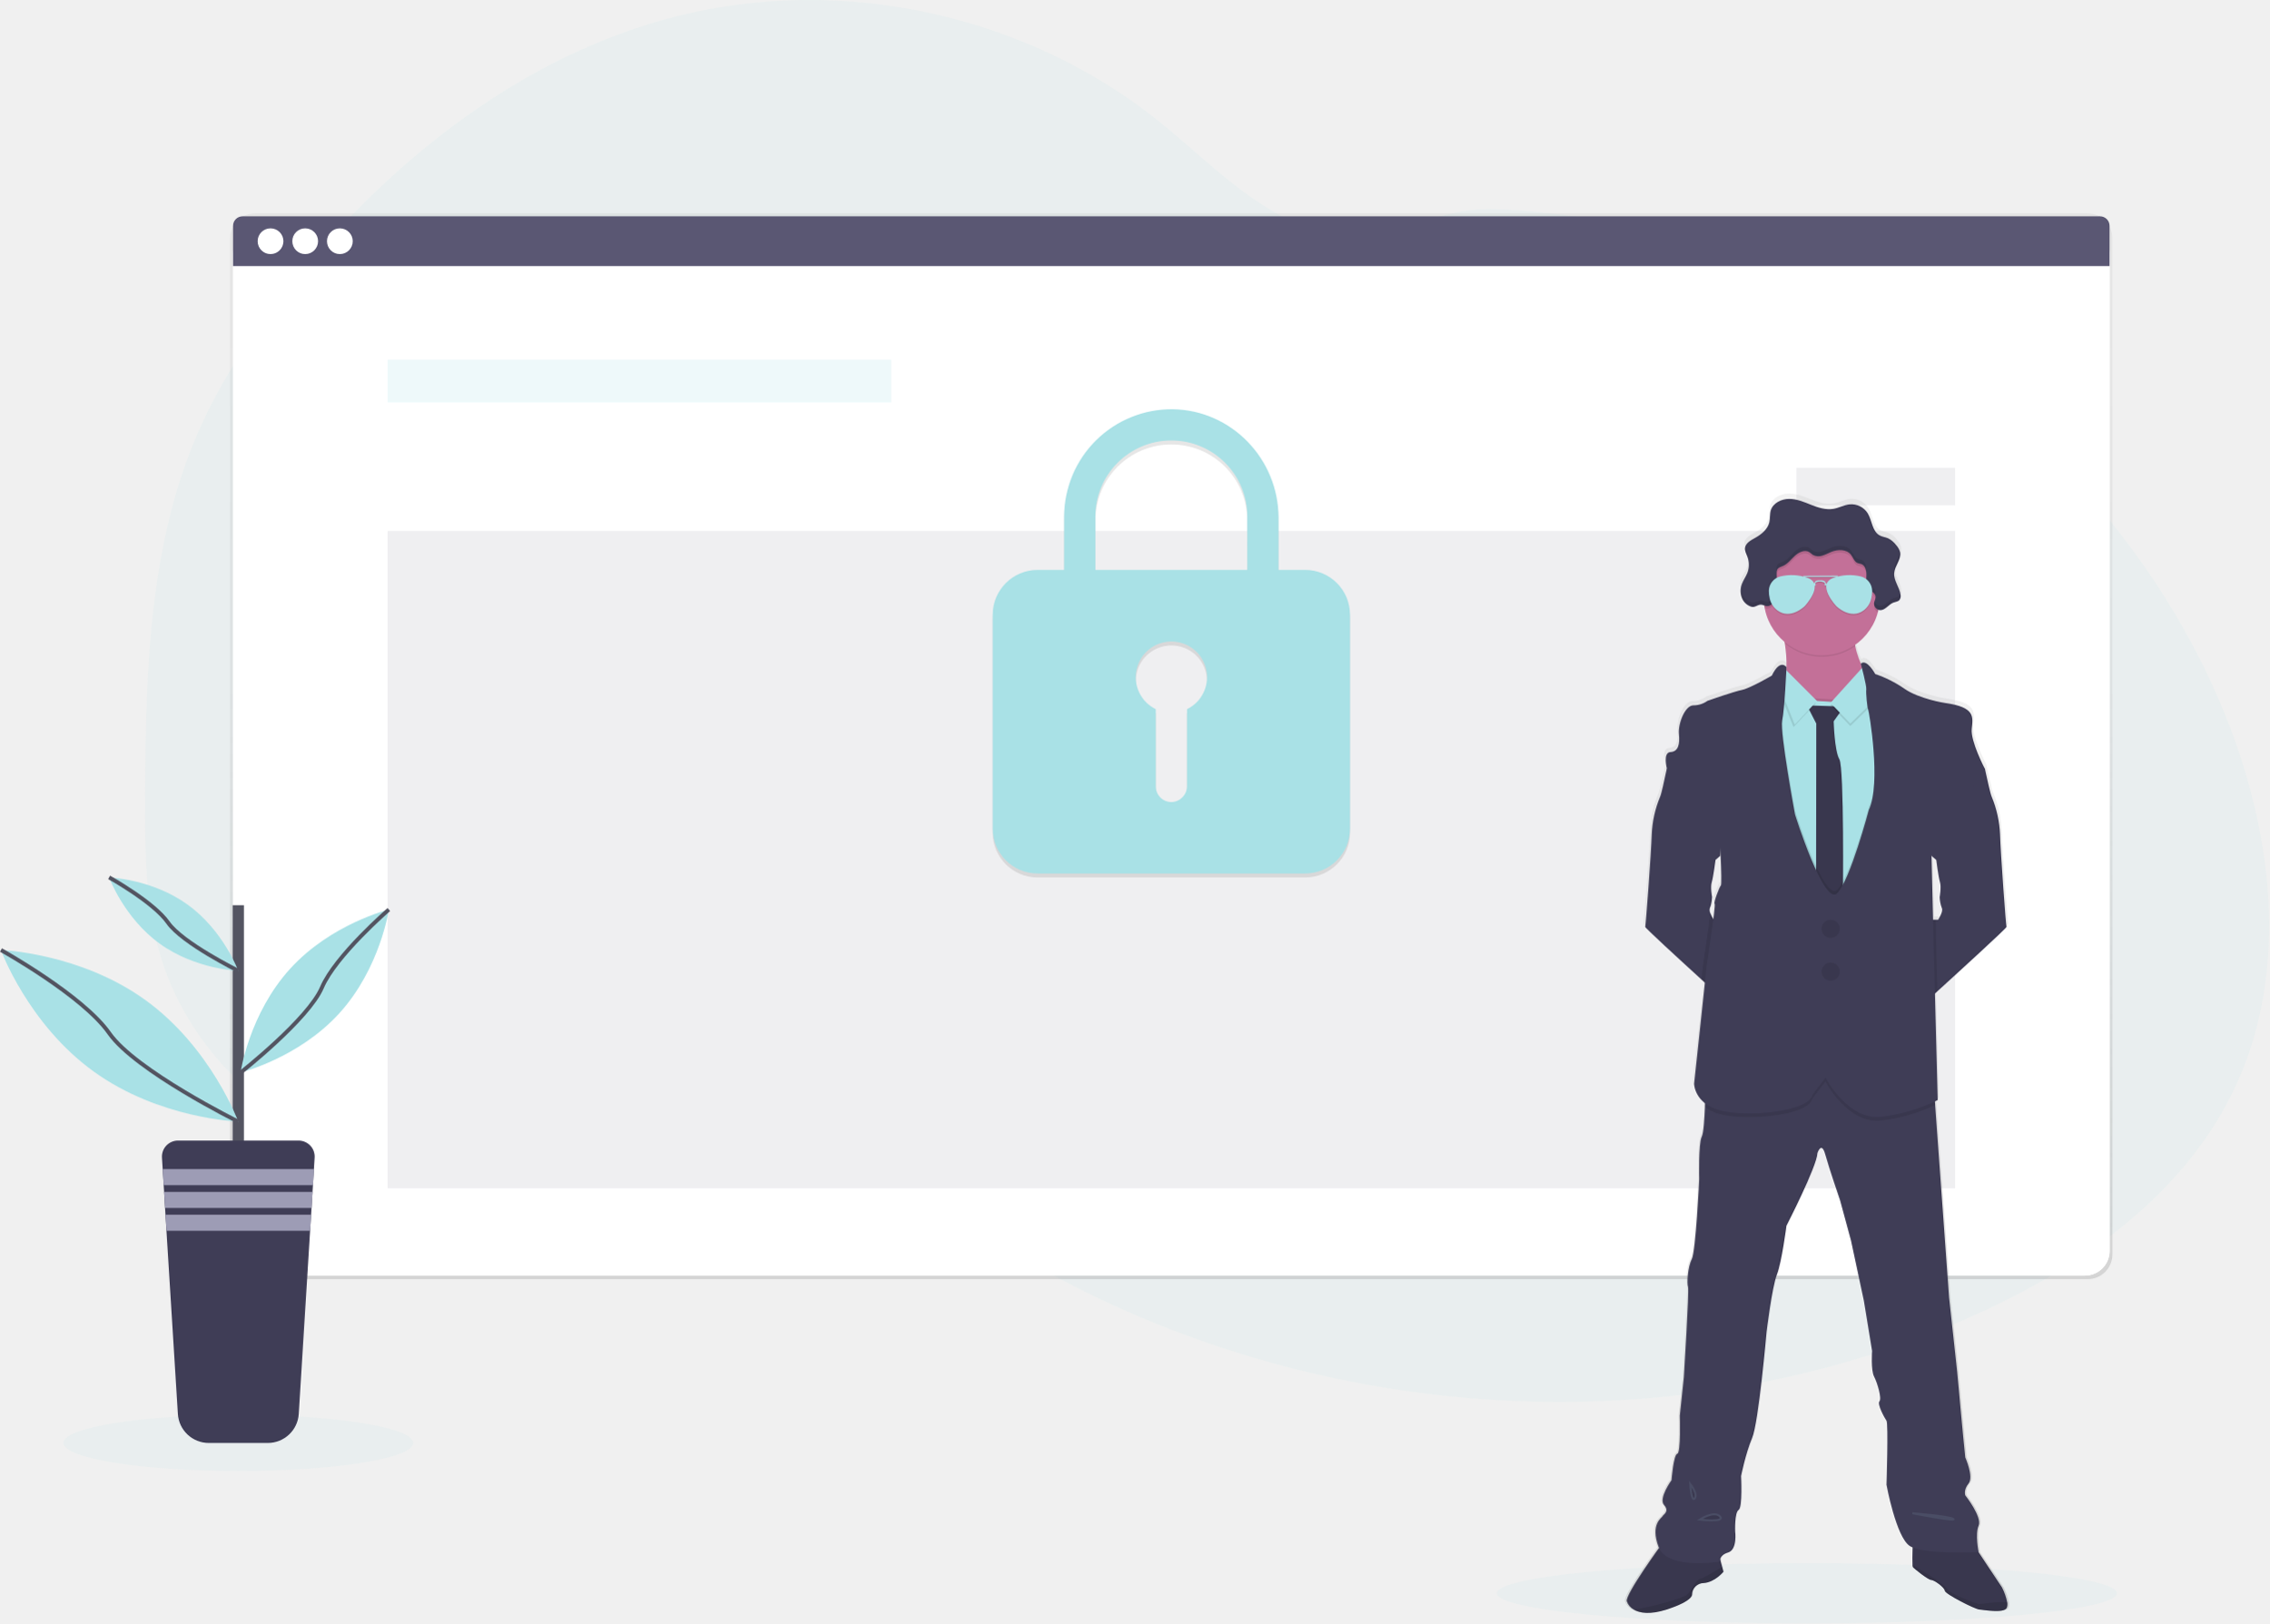
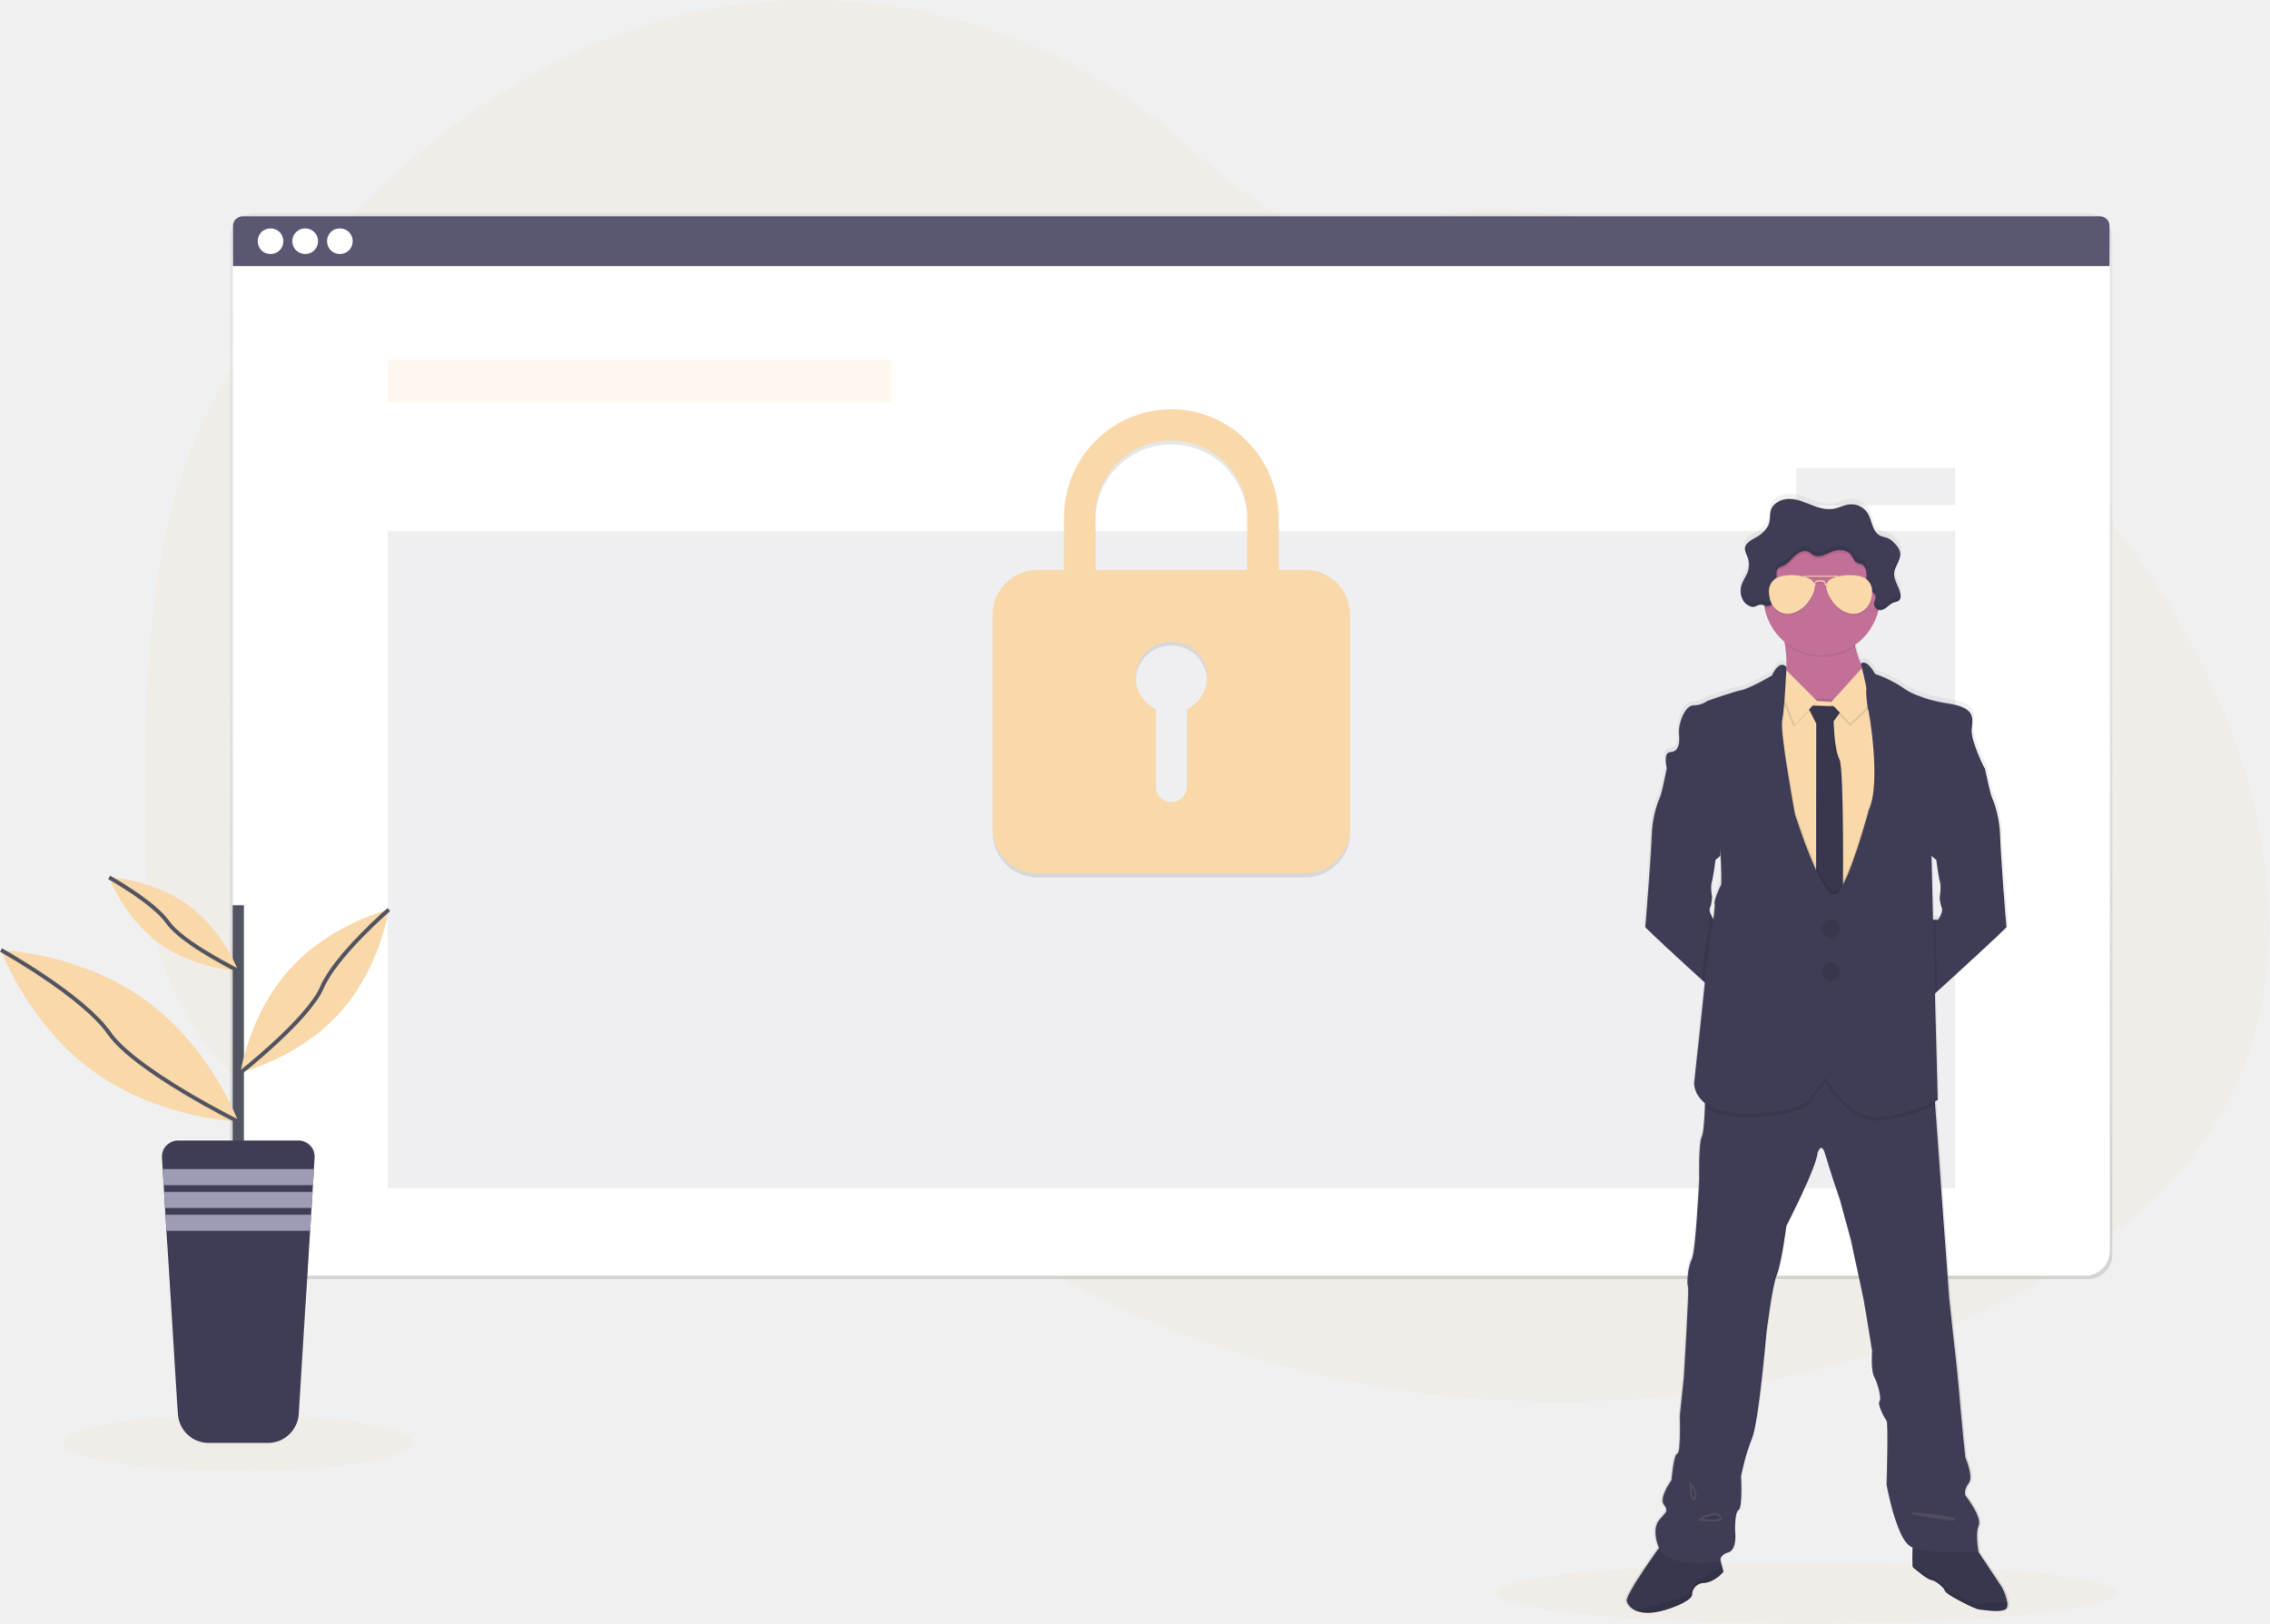
<svg xmlns="http://www.w3.org/2000/svg" xmlns:xlink="http://www.w3.org/1999/xlink" id="06c42c9d-6d9c-45ee-a61b-17902c1dca73" data-name="Layer 1" width="1145.57" height="819.91" viewBox="0 0 1145.57 819.91">
  <defs>
    <linearGradient id="2f697947-2a6f-450c-95af-56e5336b1d5f" x1="591.3" y1="646.08" x2="591.3" y2="107.75" gradientUnits="userSpaceOnUse">
      <stop offset="0" stop-color="gray" stop-opacity="0.25" />
      <stop offset="0.54" stop-color="gray" stop-opacity="0.12" />
      <stop offset="1" stop-color="gray" stop-opacity="0.1" />
    </linearGradient>
    <linearGradient id="2563b911-9cd4-457d-b636-acc38b40f33a" x1="944.34" y1="854.67" x2="944.34" y2="289.29" xlink:href="#2f697947-2a6f-450c-95af-56e5336b1d5f" />
  </defs>
-   <path d="M1154.4,591.26c-26.57,54.81-80.52,91.46-136.43,115.63-75.27,32.55-158.16,45.46-239.91,40q-21.49-1.43-42.85-4.57a540.44,540.44,0,0,1-143.27-41.72q-19.74-8.89-38.68-19.41a494.85,494.85,0,0,1-60.46-39.54q-7.23-5.52-14.26-11.32c-3.25-2.68-6.47-5.42-9.74-8.08-6.9-5.61-14-10.94-21.92-14.93a78.31,78.31,0,0,0-7.34-3.24c-25.08-9.54-54-5.94-80.11,1.5-19.86,5.66-39.22,13.41-59.06,18.94a196,196,0,0,1-26.91,5.72A143.21,143.21,0,0,1,213,624.93l-1.67-.52q-4.2-1.32-8.33-2.89l-1.67-.64q-4-1.54-7.83-3.31l-1.67-.76q-4-1.86-7.83-3.93c-.92-.48-1.83-1-2.73-1.49a163.67,163.67,0,0,1-39.16-30.49c-.33-.33-.64-.67-1-1-1.59-1.72-3.15-3.47-4.66-5.26-.56-.66-1.12-1.32-1.67-2q-2.69-3.28-5.19-6.71c-.25-.33-.49-.67-.73-1A144.59,144.59,0,0,1,112,534.44c-.14-.33-.27-.67-.39-1q-2-5.15-3.65-10.47c-.45-1.48-.88-3-1.26-4.48-.13-.44-.25-.89-.36-1.33-5.52-21.73-6.15-44.32-6.15-66.78q0-3.93,0-7.85c.16-36.33.72-73.28,6.08-109.11,0-.25.07-.5.11-.74a340.76,340.76,0,0,1,7.31-35.82A264.25,264.25,0,0,1,126,260.56c12.33-29,30.26-55.39,50.17-79.85C226.32,119.16,292.09,67.49,369.07,48.15c82.95-20.83,175.14-.87,242.05,52.4,20.4,16.24,38.73,35.47,61.64,47.92,20,10.84,43.41,15.33,64.83,6.8,17.7-7.05,29.22-10.55,49.1-9.48A411.56,411.56,0,0,1,907.05,171c1.56.57,3.12,1.16,4.67,1.75C1012.43,211.28,1099,287.83,1144,386.2q1.79,3.9,3.47,7.86C1174.3,456.73,1184,530.18,1154.4,591.26Z" transform="translate(-26.97 -40.04)" fill="#a9e1e6" opacity="0.1" />
-   <ellipse cx="120.3" cy="728.81" rx="88.28" ry="14.18" fill="#a9e1e6" opacity="0.1" />
-   <ellipse cx="912.26" cy="804.71" rx="156.53" ry="15.2" fill="#a9e1e6" opacity="0.1" />
+   <path d="M1154.4,591.26c-26.57,54.81-80.52,91.46-136.43,115.63-75.27,32.55-158.16,45.46-239.91,40q-21.49-1.43-42.85-4.57a540.44,540.44,0,0,1-143.27-41.72q-19.74-8.89-38.68-19.41a494.85,494.85,0,0,1-60.46-39.54q-7.23-5.52-14.26-11.32c-3.25-2.68-6.47-5.42-9.74-8.08-6.9-5.61-14-10.94-21.92-14.93a78.31,78.31,0,0,0-7.34-3.24c-25.08-9.54-54-5.94-80.11,1.5-19.86,5.66-39.22,13.41-59.06,18.94a196,196,0,0,1-26.91,5.72A143.21,143.21,0,0,1,213,624.93l-1.67-.52q-4.2-1.32-8.33-2.89l-1.67-.64q-4-1.54-7.83-3.31l-1.67-.76q-4-1.86-7.83-3.93c-.92-.48-1.83-1-2.73-1.49a163.67,163.67,0,0,1-39.16-30.49c-.33-.33-.64-.67-1-1-1.59-1.72-3.15-3.47-4.66-5.26-.56-.66-1.12-1.32-1.67-2q-2.69-3.28-5.19-6.71c-.25-.33-.49-.67-.73-1A144.59,144.59,0,0,1,112,534.44c-.14-.33-.27-.67-.39-1q-2-5.15-3.65-10.47c-.45-1.48-.88-3-1.26-4.48-.13-.44-.25-.89-.36-1.33-5.52-21.73-6.15-44.32-6.15-66.78q0-3.93,0-7.85c.16-36.33.72-73.28,6.08-109.11,0-.25.07-.5.11-.74a340.76,340.76,0,0,1,7.31-35.82A264.25,264.25,0,0,1,126,260.56c12.33-29,30.26-55.39,50.17-79.85C226.32,119.16,292.09,67.49,369.07,48.15c82.95-20.83,175.14-.87,242.05,52.4,20.4,16.24,38.73,35.47,61.64,47.92,20,10.84,43.41,15.33,64.83,6.8,17.7-7.05,29.22-10.55,49.1-9.48A411.56,411.56,0,0,1,907.05,171c1.56.57,3.12,1.16,4.67,1.75C1012.43,211.28,1099,287.83,1144,386.2q1.79,3.9,3.47,7.86C1174.3,456.73,1184,530.18,1154.4,591.26Z" transform="translate(-26.97 -40.04)" fill="#f9d8aa" opacity="0.1" />
+   <ellipse cx="120.3" cy="728.81" rx="88.28" ry="14.18" fill="#f9d8aa" opacity="0.1" />
+   <ellipse cx="912.26" cy="804.71" rx="156.53" ry="15.2" fill="#f9d8aa" opacity="0.1" />
  <rect x="116.14" y="107.75" width="950.33" height="538.33" rx="12.49" ry="12.49" fill="url(#2f697947-2a6f-450c-95af-56e5336b1d5f)" />
  <rect x="117.65" y="115.32" width="947.42" height="528.97" rx="12.49" ry="12.49" fill="#fff" />
  <rect x="117.65" y="115.32" width="947.42" height="528.97" rx="12.49" ry="12.49" fill="#fff" />
  <rect x="117.65" y="115.32" width="947.42" height="528.97" rx="12.49" ry="12.49" fill="#fff" opacity="0.04" />
  <path d="M1087.23,149.29H149.43a4.81,4.81,0,0,0-4.81,4.81v20.33H1092V154.1A4.81,4.81,0,0,0,1087.23,149.29Z" transform="translate(-26.97 -40.04)" fill="#5a5773" />
  <g id="6c975d28-8d47-4ade-9154-b3b78f637b65" data-name="buttons">
    <circle cx="136.57" cy="121.82" r="6.5" fill="#fff" />
    <circle cx="154.07" cy="121.82" r="6.5" fill="#fff" />
    <circle cx="171.57" cy="121.82" r="6.5" fill="#fff" />
  </g>
-   <rect x="195.68" y="181.67" width="254.25" height="21.58" fill="#a9e1e6" opacity="0.2" />
+   <rect x="195.68" y="181.67" width="254.25" height="21.58" fill="#f9d8aa" opacity="0.2" />
  <rect x="195.68" y="268.2" width="791.36" height="331.96" fill="#5a5773" opacity="0.1" />
  <path d="M686,329.89H672.45V303.57c0-29.7-23.68-54.39-53.38-54.84a54.28,54.28,0,0,0-54.85,54.11v27.05H550.7a22.62,22.62,0,0,0-22.55,22.55V460.66a22.62,22.62,0,0,0,22.55,22.55H686a22.61,22.61,0,0,0,22.54-22.55V352.44A22.61,22.61,0,0,0,686,329.89Zm-59.75,70.35V439a8.09,8.09,0,0,1-7.5,8.12,7.91,7.91,0,0,1-8.28-7.9v-39a18,18,0,1,1,15.78,0Zm30.44-70.35H580V302.84a38.33,38.33,0,0,1,76.66,0Z" transform="translate(-26.97 -40.04)" opacity="0.1" />
-   <path d="M686,327.89H672.45V301.57c0-29.7-23.68-54.39-53.38-54.84a54.28,54.28,0,0,0-54.85,54.11v27.05H550.7a22.62,22.62,0,0,0-22.55,22.55V458.66a22.62,22.62,0,0,0,22.55,22.55H686a22.61,22.61,0,0,0,22.54-22.55V350.44A22.61,22.61,0,0,0,686,327.89Zm-59.75,70.35V437a8.09,8.09,0,0,1-7.5,8.12,7.91,7.91,0,0,1-8.28-7.9v-39a18,18,0,1,1,15.78,0Zm30.44-70.35H580V300.84a38.33,38.33,0,0,1,76.66,0Z" transform="translate(-26.97 -40.04)" fill="#a9e1e6" />
+   <path d="M686,327.89H672.45V301.57c0-29.7-23.68-54.39-53.38-54.84a54.28,54.28,0,0,0-54.85,54.11v27.05H550.7a22.62,22.62,0,0,0-22.55,22.55V458.66a22.62,22.62,0,0,0,22.55,22.55H686a22.61,22.61,0,0,0,22.54-22.55V350.44A22.61,22.61,0,0,0,686,327.89Zm-59.75,70.35V437a8.09,8.09,0,0,1-7.5,8.12,7.91,7.91,0,0,1-8.28-7.9v-39a18,18,0,1,1,15.78,0Zm30.44-70.35H580V300.84a38.33,38.33,0,0,1,76.66,0Z" transform="translate(-26.97 -40.04)" fill="#f9d8aa" />
  <rect x="906.94" y="236.25" width="80.1" height="18.91" fill="#5a5773" opacity="0.1" />
  <path d="M1041.27,849.33a28.47,28.47,0,0,0-2.68-7.61l-12-17.92h.07s-1.89-9,0-13.42-6.74-15.29-6.74-15.29-1.05-2.73,1.69-6.09-1.69-13.2-1.69-13.2-2.1-20.55-2.31-23.69-1.9-20.54-1.9-20.54l-4-36.89-7.12-97.77-.13-1.83c.88-.43,1.35-.7,1.35-.7l-1.42-54.06,1.23-1.11c10.74-9.72,35.51-32.22,35.26-32.71s-3-37.57-3.32-46.85a55.83,55.83,0,0,0-4.26-19.18c-.62-1.23-2.41-9.34-3.15-12.77-.2-.94-.33-1.53-.33-1.53s-7.26-13.84-6.63-20.13,1.89-11-13.59-13.2c0,0-13-1.94-20.74-7.23A59,59,0,0,0,974,378.17s-4.34-8-7.36-5.29a42,42,0,0,1-2.85-8.91l-.09-.56a29.47,29.47,0,0,0,11.64-16.66c.1-.38.18-.77.27-1.15a3.25,3.25,0,0,0,.93.17c2.63,0,4.25-2.93,6.71-3.86,1-.39,2.23-.45,3-1.24a2.93,2.93,0,0,0,.66-2.21,4.51,4.51,0,0,0,0-.82,2.93,2.93,0,0,0,0-.29l0,.1c-.67-3.64-3.49-6.87-3.18-10.57.3-3.48,3.36-6.54,3.11-9.93a5.4,5.4,0,0,0-.07-.8l0,.12a8.56,8.56,0,0,0-2-3.54,11.36,11.36,0,0,0-4.12-3.46c-1.39-.61-3-.75-4.3-1.48-3.82-2.08-3.81-7.5-6.08-11.2A9.91,9.91,0,0,0,961,292c-2.84.28-5.41,1.79-8.22,2.28-3.84.68-7.75-.57-11.39-2s-7.33-3-11.24-3-8.14,2-9.32,5.69c-.63,2-.32,4.15-.8,6.18-.86,3.58-4,6.14-7.25,7.92-2,1.11-4.38,2.38-5,4.48,0-.06,0-.11,0-.16a3.84,3.84,0,0,0-.1.51,3.75,3.75,0,0,0,0,.67c0,1.44.76,2.81,1.27,4.18a11.53,11.53,0,0,1-.06,8.06c-.74,1.9-2,3.57-2.72,5.46a10.75,10.75,0,0,0-.66,2.74l0-.16a11,11,0,0,0,0,1.28,9,9,0,0,0,1,4.2A7.54,7.54,0,0,0,911,344.1c2,.46,3.25-1.5,5.36-1a8.42,8.42,0,0,1,1.11.35c.07.45.14.9.22,1.34a29.39,29.39,0,0,0,10.14,17.17c0,.24.08.48.11.73h0a67.15,67.15,0,0,1,.83,12.06s-3.15-4.61-7.47,4.29c0,0-11.27,6.5-15.16,7.24s-17.7,5.55-17.7,5.55a12.18,12.18,0,0,1-7.16,2.31c-4.31,0-7.89,9.43-7.37,14.56s-.31,8.91-4.32,9.12-1.82,8.34-1.79,8.48l-.37,1.75c-.78,3.58-2.48,11.26-3.08,12.46a56,56,0,0,0-4.27,19.18c-.31,9.28-3,46.22-3.31,46.85-.21.41,16.76,15.92,28.69,26.76l1.73,1.56-5.49,51.28a13.69,13.69,0,0,0,5.64,10c0,.6,0,1.21-.06,1.84-.24,6-.72,13.26-1.68,15.16-1.68,3.36-1.26,21.38-1.26,21.38s-1.69,36.68-3.79,40.67-2.53,12.36-1.9,14-2.11,45.69-2.11,45.69l-2.1,19.71s.63,18.86-1.27,19.28-2.95,13.42-2.95,13.42-6.73,9.22-3.79,12.57-.43,4.83-.74,5.66-6.42,4-2,15.72a3.45,3.45,0,0,0,.14.34c-4.14,5.75-17.26,24.3-16.46,27.12a7.43,7.43,0,0,0,3.5,4.2c3.09,1.85,8.39,2.71,16.82,0,14-4.51,13-7.76,13-7.76a5.94,5.94,0,0,1,5.9-5.66c5.79-.42,10.11-5.76,10.11-5.76l-.68-2.53-.93-3.5c.11-1,.82-2.75,4-3.72,4.85-1.47,3.58-10.69,3.58-10.69s-.42-9.64,1.68-10.9,1.27-17.19,1.27-17.19,2.32-11.53,5.68-19.29,7.38-53.86,7.38-53.86,2.73-22.64,5.26-29.14,4.85-24.73,4.85-24.73,15.59-30.19,15.79-36.9c0,0,2-6.29,4,.63s7.62,23.48,7.62,23.48l5.47,20.33,6.53,30.39,4.22,25.58s-.64,9.64,1,13,4,11.1,2.74,12.57,2.52,8.39,3.58,9.85,0,32.49,0,32.49,4.84,26.41,11.79,31a8.5,8.5,0,0,0,1.54.8c-.1,2.86-.2,6.69-.07,8.69a3.33,3.33,0,0,0,.22,1.31c.63.84,7.79,6.5,9.27,6.5s6.73,3.67,6.95,5.45,15.39,9.32,17.54,9.54,12.57,2.09,14-.84A4.85,4.85,0,0,0,1041.27,849.33ZM1004,471.61l1.08.93s1.11,8.65,1.9,11.24-.16,7.63-.16,7.63a17.55,17.55,0,0,0,1.11,5.5c.94,1.89-1.9,6-1.9,6h-2.53l-.79-32.38Zm-75.23-96.68v-.19C928.75,374.8,928.74,374.87,928.74,374.93ZM889.92,499.58a3.65,3.65,0,0,1-.16-2.67,8,8,0,0,0,.53-1.48,22.92,22.92,0,0,0,.58-4,.28.28,0,0,0,0-.05c-.09-.48-.9-5.12-.15-7.58s1.89-11.24,1.89-11.24l.72-.61L895,470.5s0-.54.12-1.43c.35,7.6.63,16,.18,16.42-.84.83-3.9,9-3.16,9.32.24.11-.09,3.38-.65,7.78A15.94,15.94,0,0,1,889.92,499.58Z" transform="translate(-26.97 -40.04)" fill="url(#2563b911-9cd4-457d-b636-acc38b40f33a)" />
  <path d="M970.52,382.92v12.44L945,408.19s-25.34-15.33-19.09-21.43c4-3.86,3.23-14.46,2.15-21.75h0c-.63-4.24-1.36-7.35-1.36-7.35s45.52-13,38.64-3.13c-2.3,3.3-2.48,7.57-1.71,11.8C965.19,374.72,970.52,382.92,970.52,382.92Z" transform="translate(-26.97 -40.04)" fill="#c37098" />
  <path d="M900.61,504.57l-3.29,40.52s-4.93-4.47-11.31-10.29c-11.83-10.79-28.63-26.22-28.43-26.63.31-.63,3-37.39,3.29-46.63a55.8,55.8,0,0,1,4.22-19.08c.6-1.2,2.29-8.84,3-12.41.24-1.11.39-1.83.39-1.83L874,426s23,25.66,23,26.13-1.57,20.18-1.57,20.18l-1.63,1.42-.71.61s-1.1,8.61-1.88,11.19.06,7.06.15,7.54v0a23.25,23.25,0,0,1-.57,4,8.38,8.38,0,0,1-.53,1.47,3.67,3.67,0,0,0,.16,2.66,16.08,16.08,0,0,0,1.72,3.29Z" transform="translate(-26.97 -40.04)" fill="#3f3d56" />
  <path d="M1040,508.17c.24.49-24.29,22.88-34.92,32.55l-4.82,4.37L997,504.57h8.45s2.82-4.07,1.88-5.95a17.39,17.39,0,0,1-1.09-5.47s.93-5,.15-7.59-1.88-11.19-1.88-11.19l-1.07-.92-1.27-1.11s-1.57-19.71-1.57-20.18,23-26.13,23-26.13l5.48,2.19s.12.59.32,1.53c.74,3.41,2.51,11.48,3.12,12.71a55.8,55.8,0,0,1,4.22,19.08C1037,470.78,1039.68,507.54,1040,508.17Z" transform="translate(-26.97 -40.04)" fill="#3f3d56" />
  <path d="M1040.1,852.11c-1.47,2.92-11.79,1-13.92.84s-17.17-7.73-17.38-9.5-5.42-5.42-6.88-5.42-8.55-5.64-9.18-6.47a3.19,3.19,0,0,1-.21-1.3c-.22-3.43.21-12.26.21-12.26l30.25,1.67,14.7,22.11a28.52,28.52,0,0,1,2.66,7.57A5,5,0,0,1,1040.1,852.11Z" transform="translate(-26.97 -40.04)" fill="#3f3d56" />
  <path d="M1040.1,852.11c-1.47,2.92-11.79,1-13.92.84s-17.17-7.73-17.38-9.5-5.42-5.42-6.88-5.42-8.55-5.64-9.18-6.47a3.19,3.19,0,0,1-.21-1.3c-.22-3.43.21-12.26.21-12.26l30.25,1.67,14.7,22.11a28.52,28.52,0,0,1,2.66,7.57A5,5,0,0,1,1040.1,852.11Z" transform="translate(-26.97 -40.04)" opacity="0.1" />
  <path d="M1040.1,852.11c-1.47,2.92-11.79,1-13.92.84s-17.17-7.73-17.38-9.5-5.42-5.42-6.88-5.42-8.55-5.64-9.18-6.47a3.19,3.19,0,0,1-.21-1.3l9.8,6.2s6.26,4,7.93,6.37,14.83,7.3,15.92,7.4c.81.08,9.45-1.58,14.17-.88A5,5,0,0,1,1040.1,852.11Z" transform="translate(-26.97 -40.04)" opacity="0.1" />
  <path d="M897.1,833.86s-4.28,5.32-10,5.73a5.89,5.89,0,0,0-5.84,5.63s1,3.24-12.83,7.73c-8.35,2.69-13.6,1.84-16.66,0a7.44,7.44,0,0,1-3.47-4.18c-.94-3.33,17.52-28.68,17.52-28.68l16.8-1,12,5.42,1.84,6.87Z" transform="translate(-26.97 -40.04)" fill="#3f3d56" />
  <path d="M897.1,833.86s-4.28,5.32-10,5.73a5.89,5.89,0,0,0-5.84,5.63s1,3.24-12.83,7.73c-8.35,2.69-13.6,1.84-16.66,0a7.44,7.44,0,0,1-3.47-4.18c-.94-3.33,17.52-28.68,17.52-28.68l16.8-1,12,5.42,1.84,6.87Z" transform="translate(-26.97 -40.04)" opacity="0.1" />
  <path d="M897.1,833.86s-4.28,5.32-10,5.73a5.89,5.89,0,0,0-5.84,5.63s1,3.24-12.83,7.73c-8.35,2.69-13.6,1.84-16.66,0,7.87-.82,25.26-5.79,27-7.51,2.09-2.09,4.7-7.83,6.47-7.93,1.23-.08,7.48-3.84,11.23-6.17Z" transform="translate(-26.97 -40.04)" fill="none" />
  <path d="M897.1,833.86s-4.28,5.32-10,5.73a5.89,5.89,0,0,0-5.84,5.63s1,3.24-12.83,7.73c-8.35,2.69-13.6,1.84-16.66,0,7.87-.82,25.26-5.79,27-7.51,2.09-2.09,4.7-7.83,6.47-7.93,1.23-.08,7.48-3.84,11.23-6.17Z" transform="translate(-26.97 -40.04)" opacity="0.1" />
  <path d="M1025.91,810.6c-1.88,4.38,0,13.35,0,13.35s-28,1.46-34.84-3.13-11.68-30.88-11.68-30.88,1-30.87,0-32.33-4.8-8.34-3.55-9.8-1-9.18-2.71-12.52-1-12.93-1-12.93l-4.18-25.46-6.46-30.24L956,646.42s-5.63-16.48-7.54-23.36-3.93-.63-3.93-.63c-.2,6.68-15.64,36.72-15.64,36.72s-2.3,18.15-4.8,24.61-5.22,29-5.22,29-4,45.89-7.3,53.61S906,785.56,906,785.56s.84,15.86-1.25,17.11S903,813.52,903,813.52s1.25,9.17-3.55,10.64-4,4.59-4,4.59-26.7,4.38-31.08-7.31,1.67-14.8,2-15.64,3.66-2.29.74-5.64,3.75-12.51,3.75-12.51,1.05-12.93,2.92-13.35,1.26-19.19,1.26-19.19l2.08-19.61s2.72-43.81,2.09-45.48-.21-10,1.88-14,3.75-40.48,3.75-40.48-.42-17.93,1.25-21.27c1-1.89,1.42-9.16,1.66-15.09.18-4.53.22-8.28.22-8.28l23.36-8.76,30-9.59,25.24,12.1,36.93,7.09.46,6.37,7.05,97.31,4,36.71s1.67,17.31,1.88,20.44,2.29,23.58,2.29,23.58,4.38,9.8,1.67,13.14-1.67,6-1.67,6S1027.79,806.22,1025.91,810.6Z" transform="translate(-26.97 -40.04)" fill="#3f3d56" />
  <path d="M965.36,354.53c-2.3,3.3-2.48,7.57-1.71,11.8A29.34,29.34,0,0,1,928.08,365h0c-.63-4.24-1.36-7.35-1.36-7.35S972.24,344.67,965.36,354.53Z" transform="translate(-26.97 -40.04)" opacity="0.1" />
  <path d="M976,341.77a29.3,29.3,0,1,1-29.3-29.3A29.16,29.16,0,0,1,976,341.77Z" transform="translate(-26.97 -40.04)" fill="#c37098" />
  <polygon points="955.13 350.42 945.53 521.37 893.38 510.42 883.05 441.89 893.28 349.89 900.98 350.88 914.56 352.61 928.01 353.44 942.59 351.82 955.13 350.42" opacity="0.1" />
-   <polygon points="955.13 351.67 945.53 522.62 893.38 511.67 883.05 443.14 893.28 351.15 900.98 352.13 914.56 353.86 928.01 354.69 942.59 353.07 955.13 351.67" fill="#a9e1e6" />
+   <polygon points="955.13 351.67 945.53 522.62 893.38 511.67 883.05 443.14 893.28 351.15 900.98 352.13 914.56 353.86 928.01 354.69 942.59 353.07 955.13 351.67" fill="#f9d8aa" />
  <path d="M939.23,396.3l18.78.63-5.28,7.39s.37,14.93,2.88,19.21,1.77,70.4,1.77,70.4l-5,9.49-8.55-10.64.11-87.3Z" transform="translate(-26.97 -40.04)" fill="#3f3d56" />
  <path d="M939.23,396.3l18.78.63-5.28,7.39s.37,14.93,2.88,19.21,1.77,70.4,1.77,70.4l-5,9.49-8.55-10.64.11-87.3Z" transform="translate(-26.97 -40.04)" opacity="0.1" />
  <polygon points="941.67 336.86 924.15 356.26 934.16 366.69 950.75 350.52 941.67 336.86" opacity="0.1" />
-   <polygon points="941.67 335.61 924.15 355.01 934.16 365.44 950.75 349.27 941.67 335.61" fill="#a9e1e6" />
+   <polygon points="941.67 335.61 924.15 355.01 934.16 365.44 950.75 349.27 941.67 335.61" fill="#f9d8aa" />
  <polygon points="916.75 355.32 899.01 337.59 897.34 346.87 905.48 367.21 916.75 355.32" opacity="0.1" />
-   <polygon points="917.37 354.07 899.64 336.34 897.97 345.62 906.11 365.96 917.37 354.07" fill="#a9e1e6" />
+   <polygon points="917.37 354.07 899.64 336.34 897.97 345.62 906.11 365.96 917.37 354.07" fill="#f9d8aa" />
  <path d="M1004.05,598.14a86.57,86.57,0,0,1-27,7.81c-17.21,2.19-28.47-19.71-28.47-19.71l-6.57,8.55c-2.09,9.08-33.9,11.37-46.83,7.93a20.69,20.69,0,0,1-7.42-3.51c.18-4.53.22-8.28.22-8.28l23.36-8.76,30-9.59,25.24,12.1,36.93,7.09Z" transform="translate(-26.97 -40.04)" opacity="0.1" />
  <path d="M982.1,391.72l-9.59,170.94-52.16-10.95L910,483.19l10.22-92,7.7,1a93.48,93.48,0,0,1-1.13,10c-1.25,5.85,6.47,47.36,6.47,47.36s14.67,46.55,21.27,39.84,16-42.14,16-42.14c6.37-13.14.11-50-.36-50.74a14.88,14.88,0,0,1-.6-3.35Z" transform="translate(-26.97 -40.04)" opacity="0.1" />
  <path d="M1004.63,524l.44,16.75-4.82,4.37L997,504.57h7.2Z" transform="translate(-26.97 -40.04)" opacity="0.1" />
  <path d="M891.37,493.1v0a23.25,23.25,0,0,1-.57,4c0-.37,0-.58-.08-.61C890.42,496.41,890.78,494.88,891.37,493.1Z" transform="translate(-26.97 -40.04)" opacity="0.1" />
  <path d="M900.61,504.57l-3.29,40.52s-4.93-4.47-11.31-10.29l.76-7.18s2.69-17.64,3.67-26.34a16.08,16.08,0,0,0,1.72,3.29Z" transform="translate(-26.97 -40.04)" opacity="0.1" />
  <path d="M928.9,377s-3.12-4.59-7.4,4.27c0,0-11.16,6.47-15,7.2S889,394,889,394a12.08,12.08,0,0,1-7.09,2.29c-4.28,0-7.83,9.39-7.31,14.5s-.31,8.87-4.27,9.08-1.78,8.44-1.78,8.44l26.39,30.25s1.67,27.85.84,28.69-3.86,9-3.13,9.28-4,31.08-4,31.08l-6.36,59.77s0,10,12.94,13.45S940,602,942.05,592.92l6.57-8.56s11.26,21.91,28.47,19.72,28.17-8.45,28.17-8.45L1003.38,524l-1.25-51.63L1029,428.22s-7.2-13.77-6.57-20,1.87-10.95-13.46-13.14c0,0-12.93-1.93-20.55-7.2a58.74,58.74,0,0,0-14.7-7.4s-4.3-8-7.29-5.26c0,0,3,11.31,2.75,13s.47,9.33.94,10.12,6.73,37.6.36,50.74c0,0-9.35,35.43-16,42.14s-21.27-39.84-21.27-39.84-7.72-41.52-6.47-47.36S928.9,377,928.9,377Z" transform="translate(-26.97 -40.04)" fill="#3f3d56" />
  <circle cx="924.25" cy="469.12" r="4.59" fill="#3f3d56" />
  <circle cx="924.25" cy="490.76" r="4.59" fill="#3f3d56" />
  <circle cx="924.25" cy="469.12" r="4.59" opacity="0.1" />
  <circle cx="924.25" cy="490.76" r="4.59" opacity="0.1" />
-   <path d="M992.47,804.34s18.84,1.46,20.71,2.92S992.47,804.34,992.47,804.34Z" transform="translate(-26.97 -40.04)" stroke="#a9e1e6" stroke-miterlimit="10" opacity="0.1" />
-   <path d="M880.3,789.53s4,5,2.3,7.3S880.3,789.53,880.3,789.53Z" transform="translate(-26.97 -40.04)" stroke="#a9e1e6" stroke-miterlimit="10" opacity="0.1" />
-   <path d="M885.1,807.56s7.3-4.8,10.22-1.61S885.1,807.56,885.1,807.56Z" transform="translate(-26.97 -40.04)" stroke="#a9e1e6" stroke-miterlimit="10" opacity="0.1" />
+   <path d="M992.47,804.34s18.84,1.46,20.71,2.92S992.47,804.34,992.47,804.34Z" transform="translate(-26.97 -40.04)" stroke="#f9d8aa" stroke-miterlimit="10" opacity="0.1" />
+   <path d="M880.3,789.53s4,5,2.3,7.3S880.3,789.53,880.3,789.53Z" transform="translate(-26.97 -40.04)" stroke="#f9d8aa" stroke-miterlimit="10" opacity="0.1" />
+   <path d="M885.1,807.56s7.3-4.8,10.22-1.61S885.1,807.56,885.1,807.56Z" transform="translate(-26.97 -40.04)" stroke="#f9d8aa" stroke-miterlimit="10" opacity="0.1" />
  <path d="M976,341.77a29.16,29.16,0,0,1-.94,7.41,3.33,3.33,0,0,1-1.94-3.26c.13-1.19.92-2.28.75-3.46-.25-1.82-2.45-2.56-3.61-4-1.43-1.74-1.12-4.27-1-6.52s-.45-5-2.56-5.77c-.63-.23-1.32-.25-1.93-.51-1.66-.7-2.17-2.76-3.28-4.18-2.22-2.86-6.63-2.8-10-1.44a47.53,47.53,0,0,1-4.5,1.88,5.88,5.88,0,0,1-4.71-.35c-.66-.42-1.19-1-1.87-1.42-2.26-1.36-5.22,0-7.18,1.75s-3.53,4.1-6,5.17c-1.11.5-2.48.8-3,1.88a3.94,3.94,0,0,0-.32,1.87c0,3.89.46,7.84-.35,11.65-.52,2.45-2.24,5.23-4.73,4.93a4.67,4.67,0,0,1-.91-.23,29.3,29.3,0,1,1,58.1-5.42Z" transform="translate(-26.97 -40.04)" opacity="0.1" />
  <path d="M916.61,345.51c.75.17,1.46.56,2.23.66,2.49.3,4.21-2.48,4.73-4.93.81-3.81.39-7.76.36-11.65a3.81,3.81,0,0,1,.31-1.87c.57-1.08,1.94-1.38,3-1.88,2.42-1.08,4-3.38,6-5.17s4.91-3.11,7.17-1.75c.67.4,1.21,1,1.87,1.42a6,6,0,0,0,4.72.35c1.55-.46,3-1.27,4.49-1.88,3.34-1.36,7.76-1.41,10,1.43,1.11,1.43,1.62,3.48,3.28,4.18.61.26,1.3.29,1.93.52,2.11.79,2.65,3.52,2.56,5.77s-.39,4.78,1,6.52c1.16,1.42,3.36,2.16,3.61,4,.16,1.18-.62,2.28-.75,3.46a3.32,3.32,0,0,0,3.13,3.54c2.6,0,4.21-2.91,6.64-3.84,1-.39,2.21-.45,3-1.24a3.31,3.31,0,0,0,.62-2.71c-.49-3.83-3.56-7.16-3.23-11,.31-3.68,3.72-6.89,3-10.51a8.52,8.52,0,0,0-2-3.57,11.56,11.56,0,0,0-4.08-3.45c-1.39-.6-3-.74-4.27-1.47-3.78-2.07-3.77-7.47-6-11.15a9.79,9.79,0,0,0-9.12-4.54c-2.81.28-5.36,1.77-8.14,2.27-3.81.68-7.67-.57-11.28-2s-7.26-3-11.13-3-8.06,2-9.24,5.66c-.62,2-.31,4.14-.79,6.15-.84,3.57-4,6.11-7.18,7.88-2.19,1.22-4.82,2.62-5.08,5.11-.17,1.58.7,3,1.25,4.53a11.53,11.53,0,0,1-.06,8c-.73,1.89-1.95,3.55-2.69,5.43a9.75,9.75,0,0,0,.26,8,7.46,7.46,0,0,0,4.57,3.75C913.27,347,914.51,345.05,916.61,345.51Z" transform="translate(-26.97 -40.04)" fill="#3f3d56" />
  <g opacity="0.1">
    <path d="M923.57,339.06c-.52,2.45-2.25,5.23-4.74,4.93-.77-.1-1.47-.49-2.23-.66-2.09-.46-3.33,1.5-5.3,1a7.48,7.48,0,0,1-4.58-3.75,8.66,8.66,0,0,1-.93-3.27,9.13,9.13,0,0,0,.93,5.15,7.48,7.48,0,0,0,4.58,3.75c2,.46,3.21-1.5,5.3-1a22.61,22.61,0,0,0,2.23.65c2.49.31,4.22-2.47,4.74-4.92a28.89,28.89,0,0,0,.48-6.57A24.63,24.63,0,0,1,923.57,339.06Z" transform="translate(-26.97 -40.04)" />
    <path d="M909.87,324a11.51,11.51,0,0,0-.66-4.83,25.53,25.53,0,0,1-1.15-3.16,4.59,4.59,0,0,0-.1.51c-.17,1.57.71,3,1.25,4.53A11.47,11.47,0,0,1,909.87,324Z" transform="translate(-26.97 -40.04)" />
    <path d="M986.27,318.73c-.47,2.84-2.77,5.51-3,8.5a7.15,7.15,0,0,0,0,1.54C983.77,325.28,986.86,322.19,986.27,318.73Z" transform="translate(-26.97 -40.04)" />
    <path d="M986.44,339.83a2.35,2.35,0,0,1-.57,1.12c-.74.79-2,.85-3,1.24-2.43.93-4,3.87-6.64,3.84a3.35,3.35,0,0,1-3-2.32,5.18,5.18,0,0,0-.14.66,3.32,3.32,0,0,0,3.13,3.53c2.61,0,4.21-2.91,6.64-3.83,1-.39,2.22-.45,3-1.24a3.31,3.31,0,0,0,.62-2.71C986.47,340,986.45,339.92,986.44,339.83Z" transform="translate(-26.97 -40.04)" />
    <path d="M973.9,339c-.25-1.82-2.45-2.56-3.61-4a5.48,5.48,0,0,1-1.1-3.28c-.08,1.86-.05,3.76,1.1,5.16s2.9,2,3.46,3.44A3.21,3.21,0,0,0,973.9,339Z" transform="translate(-26.97 -40.04)" />
    <path d="M969.25,328.53c.08-2.25-.46-5-2.57-5.77-.62-.23-1.31-.26-1.92-.51-1.66-.7-2.18-2.76-3.28-4.18-2.23-2.85-6.64-2.8-10-1.44-1.5.61-2.93,1.42-4.49,1.88a5.88,5.88,0,0,1-4.71-.35c-.66-.42-1.2-1-1.87-1.42-2.27-1.36-5.23,0-7.18,1.75s-3.53,4.09-6,5.17c-1.12.5-2.48.8-3.06,1.88a3.93,3.93,0,0,0-.31,1.87c0,.39,0,.78,0,1.17a2.84,2.84,0,0,1,.29-1.16c.58-1.08,1.94-1.38,3.06-1.88,2.42-1.08,4-3.38,6-5.17s4.91-3.11,7.18-1.75c.67.4,1.21,1,1.87,1.41a5.84,5.84,0,0,0,4.71.35,46.21,46.21,0,0,0,4.49-1.87c3.35-1.36,7.76-1.42,10,1.43,1.1,1.42,1.62,3.48,3.28,4.18.61.26,1.3.29,1.92.52,1.71.64,2.39,2.56,2.54,4.46Z" transform="translate(-26.97 -40.04)" />
  </g>
  <g opacity="0.1">
    <path d="M920,339a7.67,7.67,0,0,1,5.78-7.17,24,24,0,0,1,13.48.61c9.49,3.14-1.2,14.44-1.2,14.44s-7.11,7-13.74,2.11a10.39,10.39,0,0,1-3.87-6A15.3,15.3,0,0,1,920,339Z" transform="translate(-26.97 -40.04)" />
    <path d="M972.17,339a7.67,7.67,0,0,0-5.79-7.17,24,24,0,0,0-13.47.61c-9.49,3.14,1.2,14.44,1.2,14.44s7.1,7,13.74,2.11a10.39,10.39,0,0,0,3.87-6A15.3,15.3,0,0,0,972.17,339Z" transform="translate(-26.97 -40.04)" />
    <polygon points="910.5 291.48 910.5 291.95 927.83 291.95 927.83 291.39 910.5 291.48" />
    <path d="M943,336.53h.55v-1.59s1.76-1.37,4.68,0v1.42h1v-.93h-.49s.2-1.93-3.06-1.62c0,0-2.62-.25-2.56,1.41h-.6Z" transform="translate(-26.97 -40.04)" />
  </g>
-   <path d="M920,338.35a7.67,7.67,0,0,1,5.78-7.17,24.13,24.13,0,0,1,13.48.61c9.49,3.15-1.2,14.44-1.2,14.44s-7.11,7-13.74,2.11a10.33,10.33,0,0,1-3.87-6A15.21,15.21,0,0,1,920,338.35Z" transform="translate(-26.97 -40.04)" fill="#a9e1e6" />
-   <path d="M972.17,338.35a7.67,7.67,0,0,0-5.79-7.17,24.09,24.09,0,0,0-13.47.61c-9.49,3.15,1.2,14.44,1.2,14.44s7.1,7,13.74,2.11a10.33,10.33,0,0,0,3.87-6A15.21,15.21,0,0,0,972.17,338.35Z" transform="translate(-26.97 -40.04)" fill="#a9e1e6" />
-   <polygon points="910.5 290.85 910.5 291.33 927.83 291.33 927.83 290.76 910.5 290.85" fill="#a9e1e6" />
-   <path d="M943,335.9h.55v-1.59s1.76-1.36,4.68,0v1.43h1v-.94h-.49s.2-1.92-3.06-1.62c0,0-2.62-.24-2.56,1.41h-.6Z" transform="translate(-26.97 -40.04)" fill="#a9e1e6" />
+   <path d="M920,338.35a7.67,7.67,0,0,1,5.78-7.17,24.13,24.13,0,0,1,13.48.61c9.49,3.15-1.2,14.44-1.2,14.44s-7.11,7-13.74,2.11a10.33,10.33,0,0,1-3.87-6A15.21,15.21,0,0,1,920,338.35Z" transform="translate(-26.97 -40.04)" fill="#f9d8aa" />
+   <path d="M972.17,338.35a7.67,7.67,0,0,0-5.79-7.17,24.09,24.09,0,0,0-13.47.61c-9.49,3.15,1.2,14.44,1.2,14.44s7.1,7,13.74,2.11a10.33,10.33,0,0,0,3.87-6A15.21,15.21,0,0,0,972.17,338.35Z" transform="translate(-26.97 -40.04)" fill="#f9d8aa" />
+   <polygon points="910.5 290.85 910.5 291.33 927.83 291.33 927.83 290.76 910.5 290.85" fill="#f9d8aa" />
+   <path d="M943,335.9h.55v-1.59s1.76-1.36,4.68,0v1.43h1v-.94h-.49s.2-1.92-3.06-1.62c0,0-2.62-.24-2.56,1.41h-.6Z" transform="translate(-26.97 -40.04)" fill="#f9d8aa" />
  <rect x="117.46" y="457.19" width="5.68" height="127.9" fill="#535461" />
  <path d="M185.81,624.74l-.36,5.76-.5,8.13-.21,3.39-.5,8.14-.22,3.39-.5,8.13-5.73,92.47a15.66,15.66,0,0,1-15.63,14.7H132.38a15.65,15.65,0,0,1-15.62-14.7L111,661.68l-.5-8.13-.21-3.39L109.8,642l-.21-3.39-.5-8.13-.36-5.76a8.11,8.11,0,0,1,8.1-8.61h60.89A8.1,8.1,0,0,1,185.81,624.74Z" transform="translate(-26.97 -40.04)" fill="#3f3d56" />
  <polygon points="158.48 590.46 157.98 598.59 82.61 598.59 82.11 590.46 158.48 590.46" fill="#9d9cb5" />
  <polygon points="157.77 601.98 157.27 610.12 83.33 610.12 82.82 601.98 157.77 601.98" fill="#9d9cb5" />
  <polygon points="157.05 613.51 156.55 621.64 84.05 621.64 83.54 613.51 157.05 613.51" fill="#9d9cb5" />
-   <path d="M100.41,545.17c33.08,23.93,46.86,61.37,46.86,61.37s-39.87-1.37-73-25.3-46.86-61.37-46.86-61.37S67.32,521.24,100.41,545.17Z" transform="translate(-26.97 -40.04)" fill="#a9e1e6" />
+   <path d="M100.41,545.17c33.08,23.93,46.86,61.37,46.86,61.37s-39.87-1.37-73-25.3-46.86-61.37-46.86-61.37S67.32,521.24,100.41,545.17Z" transform="translate(-26.97 -40.04)" fill="#f9d8aa" />
  <path d="M27.46,519.87s41.38,23,54.65,42,65.16,44.68,65.16,44.68" transform="translate(-26.97 -40.04)" fill="none" stroke="#535461" stroke-miterlimit="10" stroke-width="2" />
-   <path d="M121.76,497c18,13,25.51,33.4,25.51,33.4s-21.7-.74-39.71-13.77-25.5-33.4-25.5-33.4S103.76,483.92,121.76,497Z" transform="translate(-26.97 -40.04)" fill="#a9e1e6" />
+   <path d="M121.76,497c18,13,25.51,33.4,25.51,33.4s-21.7-.74-39.71-13.77-25.5-33.4-25.5-33.4S103.76,483.92,121.76,497Z" transform="translate(-26.97 -40.04)" fill="#f9d8aa" />
  <path d="M82.06,483.18s22.52,12.5,29.74,22.85,35.47,24.32,35.47,24.32" transform="translate(-26.97 -40.04)" fill="none" stroke="#535461" stroke-miterlimit="10" stroke-width="2" />
-   <path d="M173.44,529.32c-20.69,22.73-25.06,52.43-25.06,52.43s29.16-7.15,49.84-29.88,25.06-52.44,25.06-52.44S194.12,506.58,173.44,529.32Z" transform="translate(-26.97 -40.04)" fill="#a9e1e6" />
+   <path d="M173.44,529.32c-20.69,22.73-25.06,52.43-25.06,52.43s29.16-7.15,49.84-29.88,25.06-52.44,25.06-52.44S194.12,506.58,173.44,529.32Z" transform="translate(-26.97 -40.04)" fill="#f9d8aa" />
  <path d="M223.28,499.43s-26.94,23.3-33.79,39.36-41.11,43-41.11,43" transform="translate(-26.97 -40.04)" fill="none" stroke="#535461" stroke-miterlimit="10" stroke-width="2" />
</svg>
